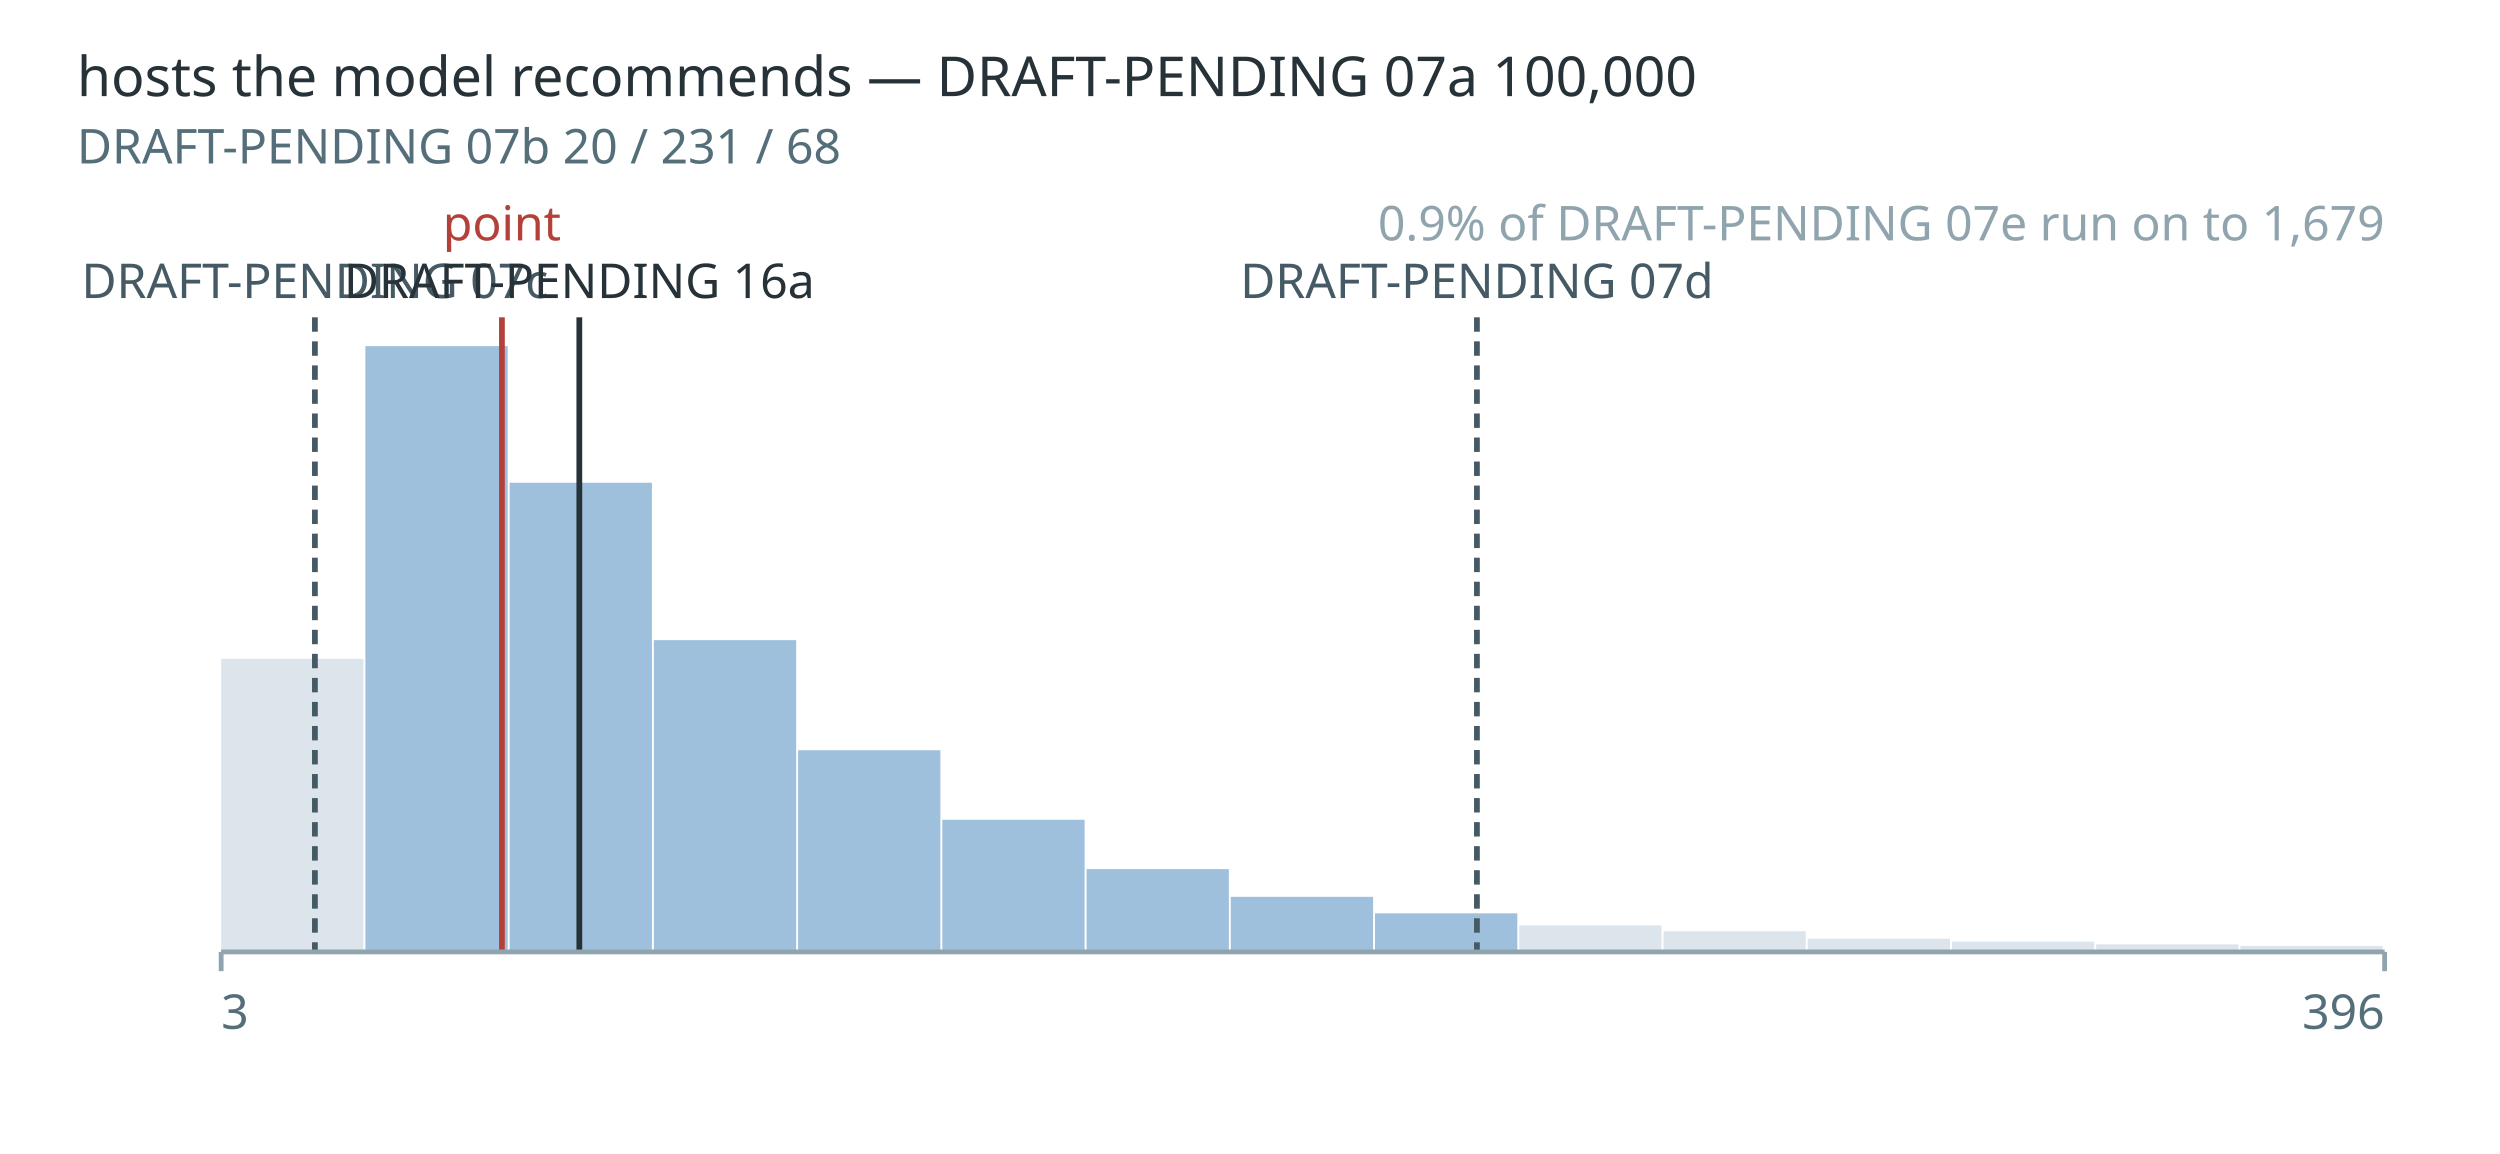
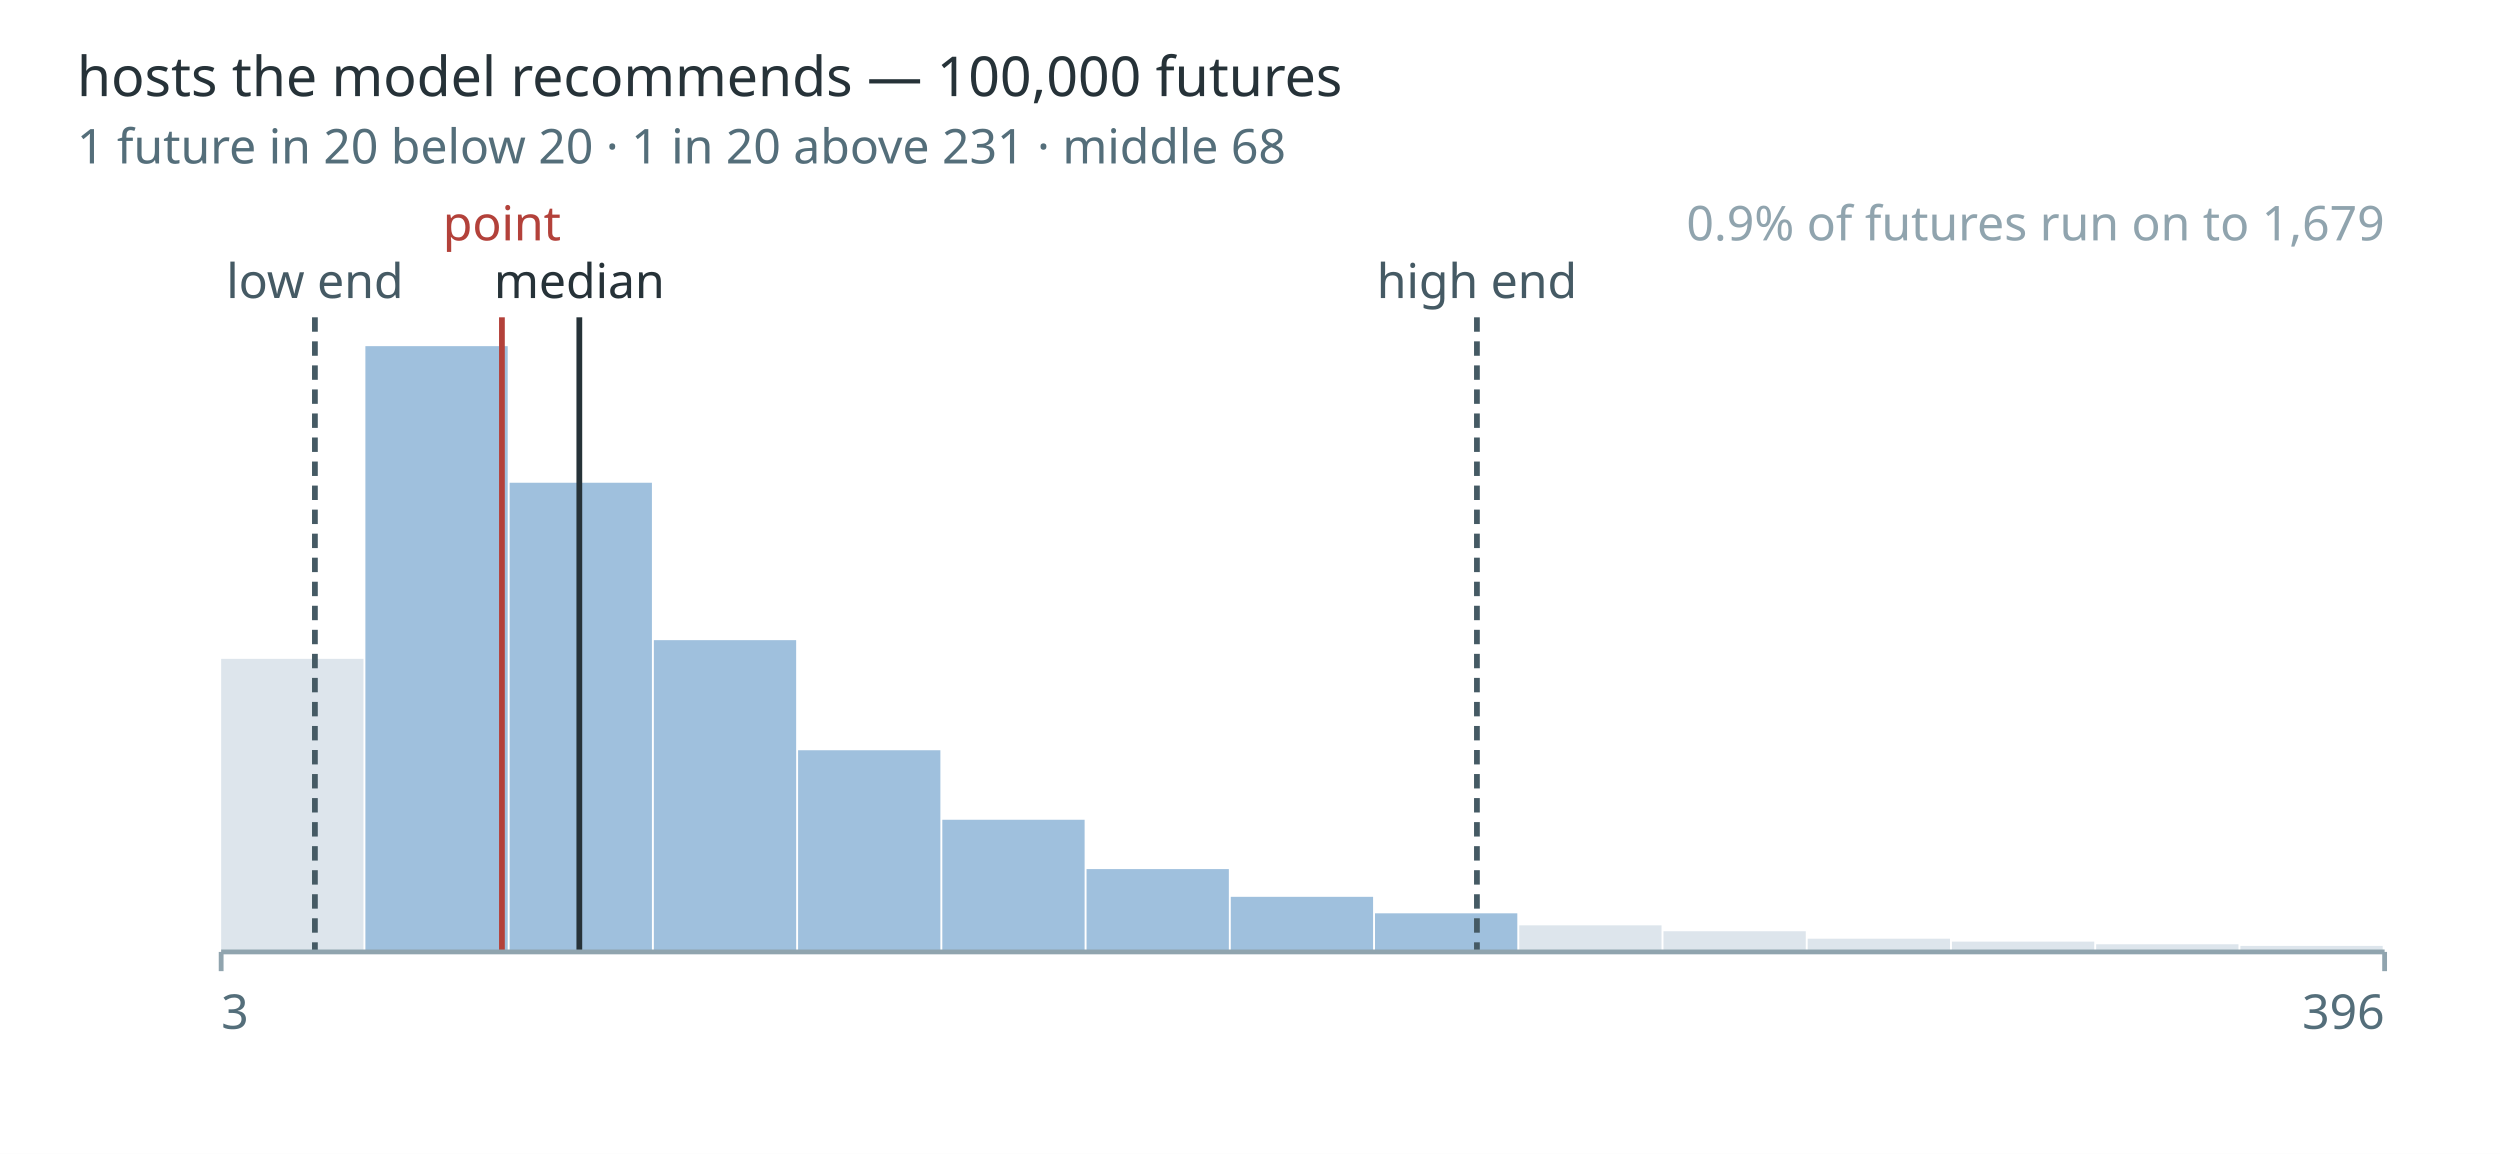
<svg xmlns="http://www.w3.org/2000/svg" viewBox="0 0 520 240" width="520" height="240" role="img" font-family="system-ui, sans-serif">
  <rect width="520" height="240" fill="#ffffff" />
-   <text x="16" y="20" font-size="11.5" fill="#263238">hosts the model recommends — DRAFT-PENDING 07a 100,000</text>
-   <text x="16" y="34" font-size="10" fill="#546e7a">DRAFT-PENDING 07b 20 / 231 / 68</text>
+   <text x="16" y="20" font-size="11.5" fill="#263238">hosts the model recommends — 100,000 futures</text>
+   <text x="16" y="34" font-size="10" fill="#546e7a">1 future in 20 below 20 · 1 in 20 above 231 · middle 68</text>
  <rect x="46.00" y="137.04" width="29.60" height="60.96" fill="#dde5ec" />
  <rect x="76.00" y="72.00" width="29.60" height="126.00" fill="#9fc0dd" />
  <rect x="106.00" y="100.41" width="29.60" height="97.59" fill="#9fc0dd" />
  <rect x="136.00" y="133.15" width="29.60" height="64.85" fill="#9fc0dd" />
  <rect x="166.00" y="156.05" width="29.60" height="41.95" fill="#9fc0dd" />
  <rect x="196.00" y="170.51" width="29.60" height="27.49" fill="#9fc0dd" />
  <rect x="226.00" y="180.77" width="29.60" height="17.23" fill="#9fc0dd" />
  <rect x="256.00" y="186.54" width="29.60" height="11.46" fill="#9fc0dd" />
  <rect x="286.00" y="189.97" width="29.60" height="8.03" fill="#9fc0dd" />
  <rect x="316.00" y="192.47" width="29.60" height="5.53" fill="#dde5ec" />
  <rect x="346.00" y="193.70" width="29.60" height="4.30" fill="#dde5ec" />
  <rect x="376.00" y="195.25" width="29.60" height="2.75" fill="#dde5ec" />
  <rect x="406.00" y="195.86" width="29.60" height="2.14" fill="#dde5ec" />
  <rect x="436.00" y="196.41" width="29.60" height="1.59" fill="#dde5ec" />
  <rect x="466.00" y="196.75" width="29.60" height="1.25" fill="#dde5ec" />
  <line x1="65.5" y1="66" x2="65.5" y2="198" stroke="#455a64" stroke-width="1.2" stroke-dasharray="3 2" />
-   <text x="65.5" y="62" font-size="10" text-anchor="middle" fill="#455a64">DRAFT-PENDING 07c</text>
+   <text x="65.5" y="62" font-size="10" text-anchor="middle" fill="#455a64">low end</text>
  <line x1="104.4" y1="66" x2="104.4" y2="198" stroke="#b3413a" stroke-width="1.2" />
  <text x="104.4" y="50" font-size="10" text-anchor="middle" fill="#b3413a">point</text>
  <line x1="120.5" y1="66" x2="120.5" y2="198" stroke="#263238" stroke-width="1.2" />
-   <text x="120.5" y="62" font-size="10" text-anchor="middle" fill="#263238">DRAFT-PENDING 16a</text>
+   <text x="120.5" y="62" font-size="10" text-anchor="middle" fill="#263238">median</text>
  <line x1="307.2" y1="66" x2="307.2" y2="198" stroke="#455a64" stroke-width="1.2" stroke-dasharray="3 2" />
-   <text x="307.2" y="62" font-size="10" text-anchor="middle" fill="#455a64">DRAFT-PENDING 07d</text>
+   <text x="307.2" y="62" font-size="10" text-anchor="middle" fill="#455a64">high end</text>
  <line x1="46.0" y1="198.0" x2="496.0" y2="198.0" stroke="#90a4ae" stroke-width="1" />
  <line x1="46.0" y1="198.0" x2="46.0" y2="202.0" stroke="#90a4ae" />
  <text x="46.0" y="214.0" font-size="10" text-anchor="start" fill="#546e7a">3</text>
  <line x1="496.0" y1="198.0" x2="496.0" y2="202.0" stroke="#90a4ae" />
  <text x="496.0" y="214.0" font-size="10" text-anchor="end" fill="#546e7a">396</text>
-   <text x="496" y="50" font-size="10" text-anchor="end" fill="#90a4ae">0.9% of DRAFT-PENDING 07e run on to 1,679</text>
+   <text x="496" y="50" font-size="10" text-anchor="end" fill="#90a4ae">0.9% of futures run on to 1,679</text>
</svg>
